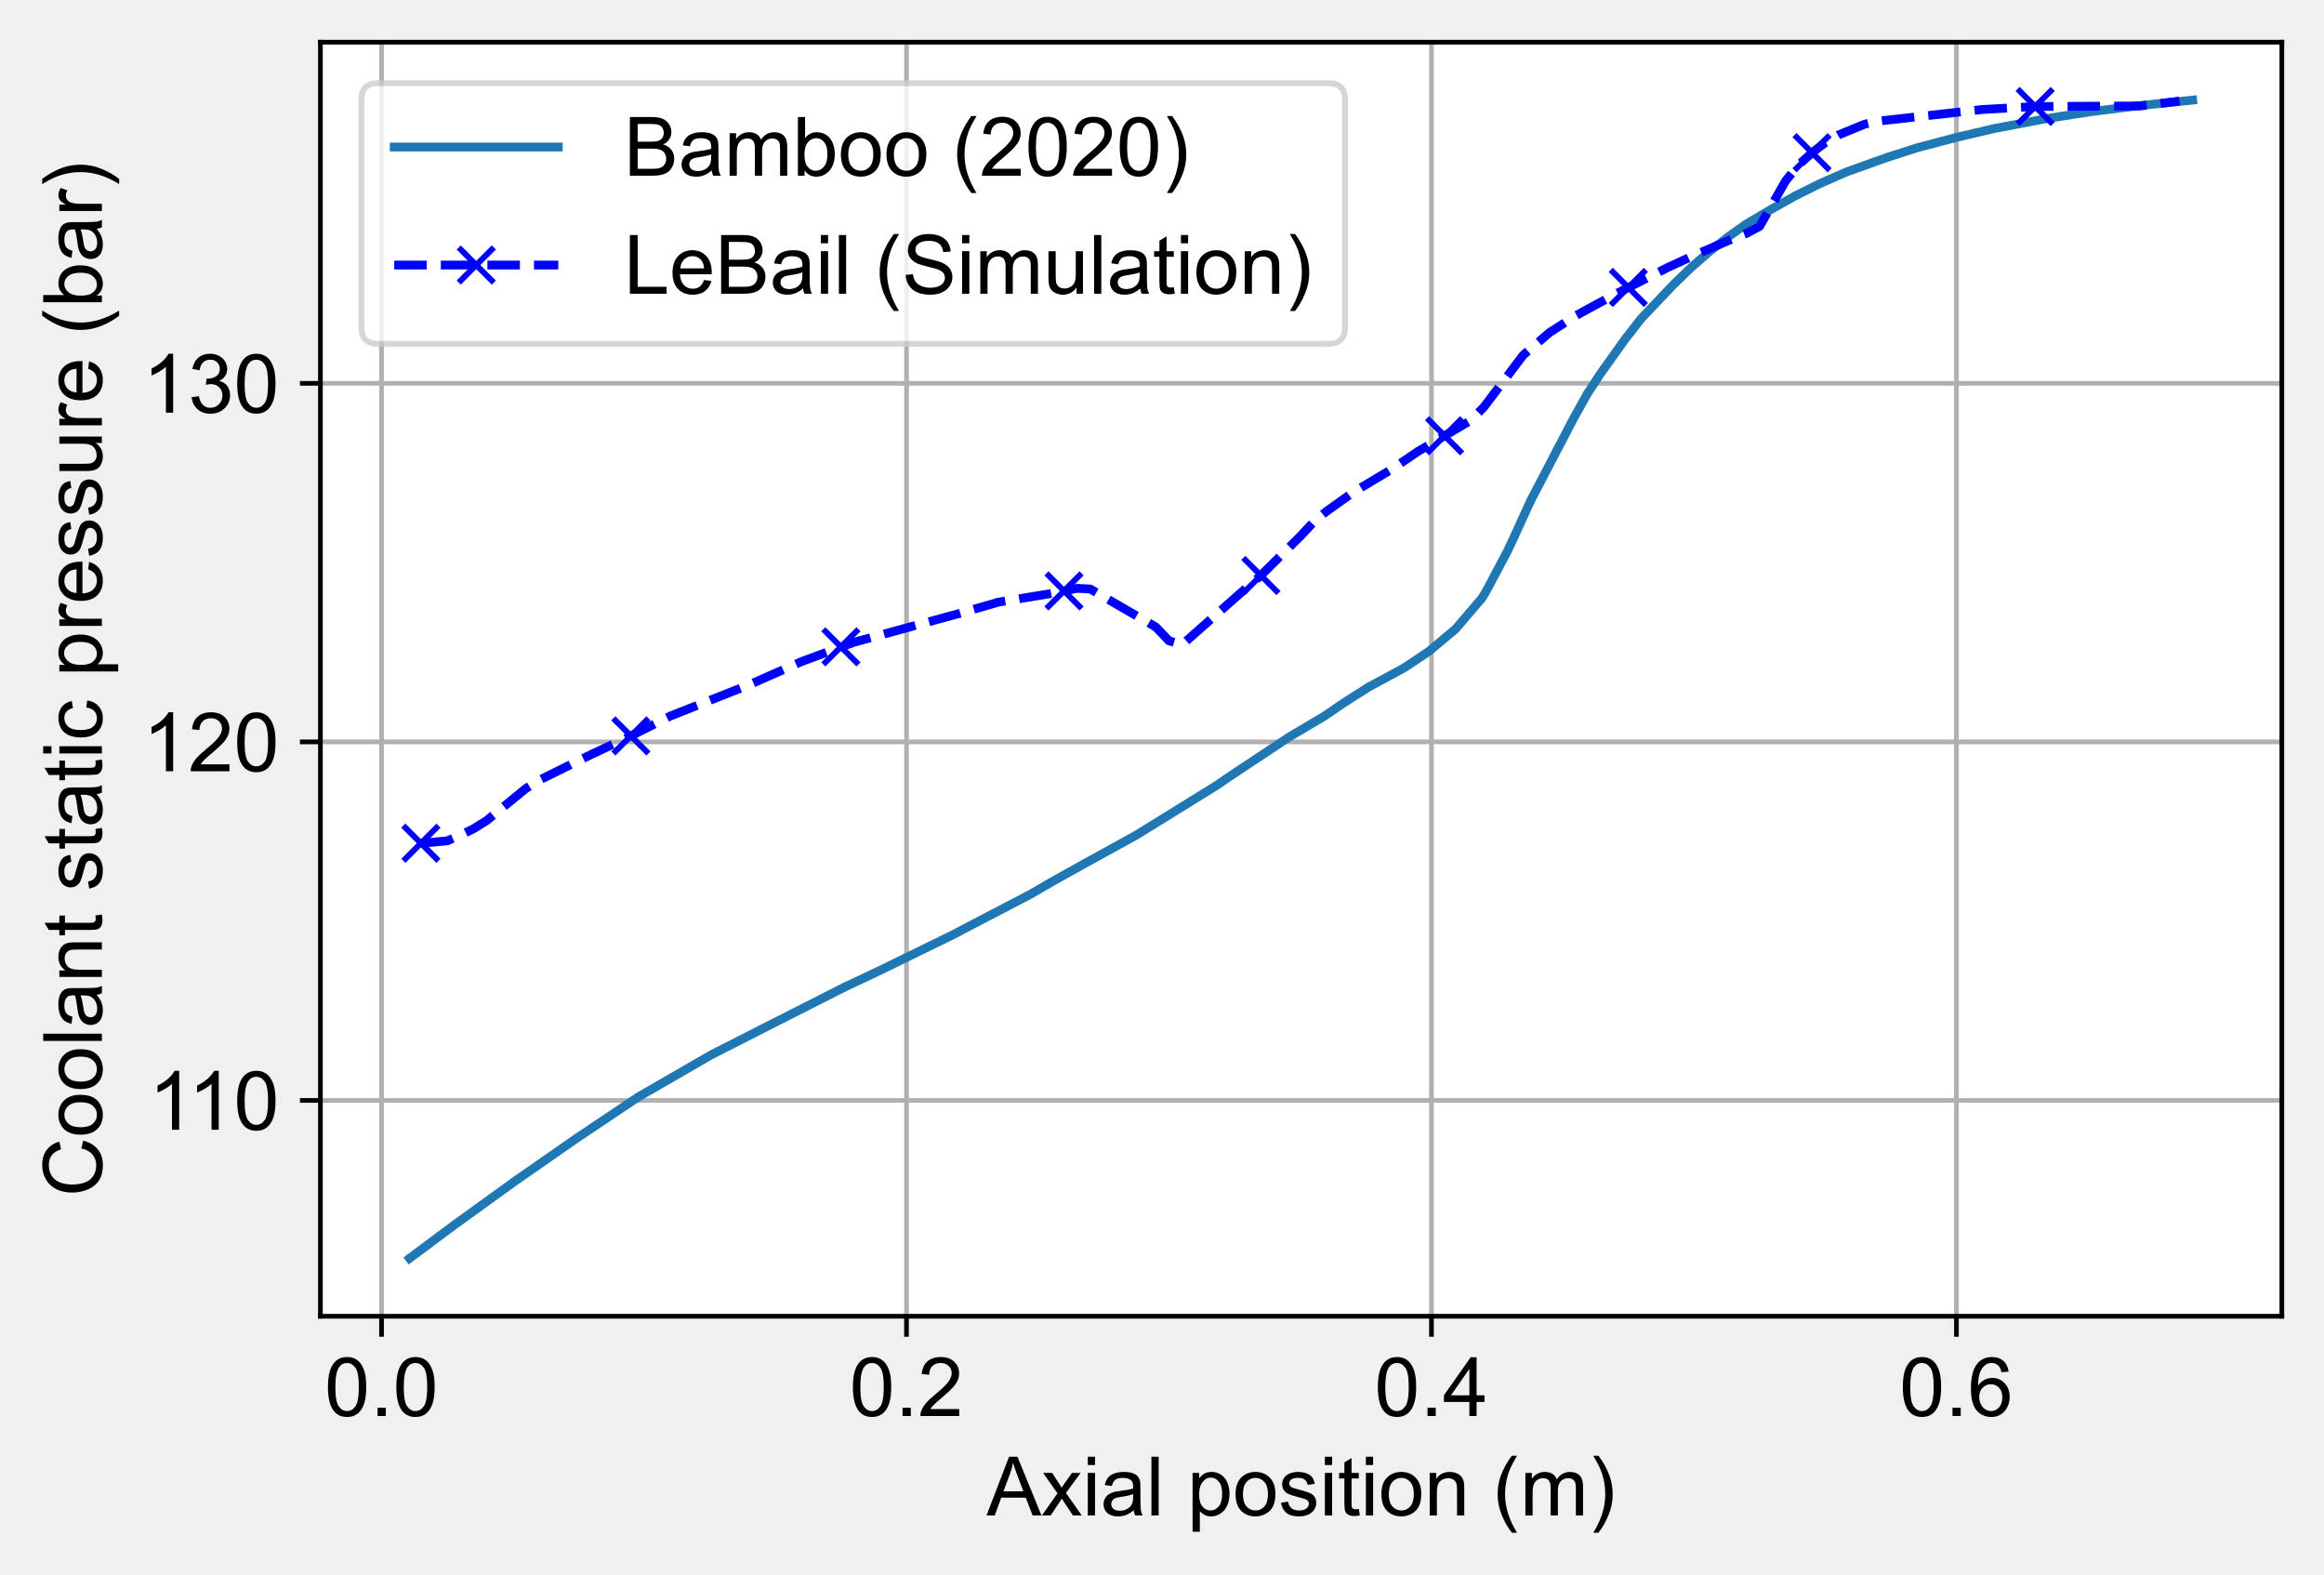
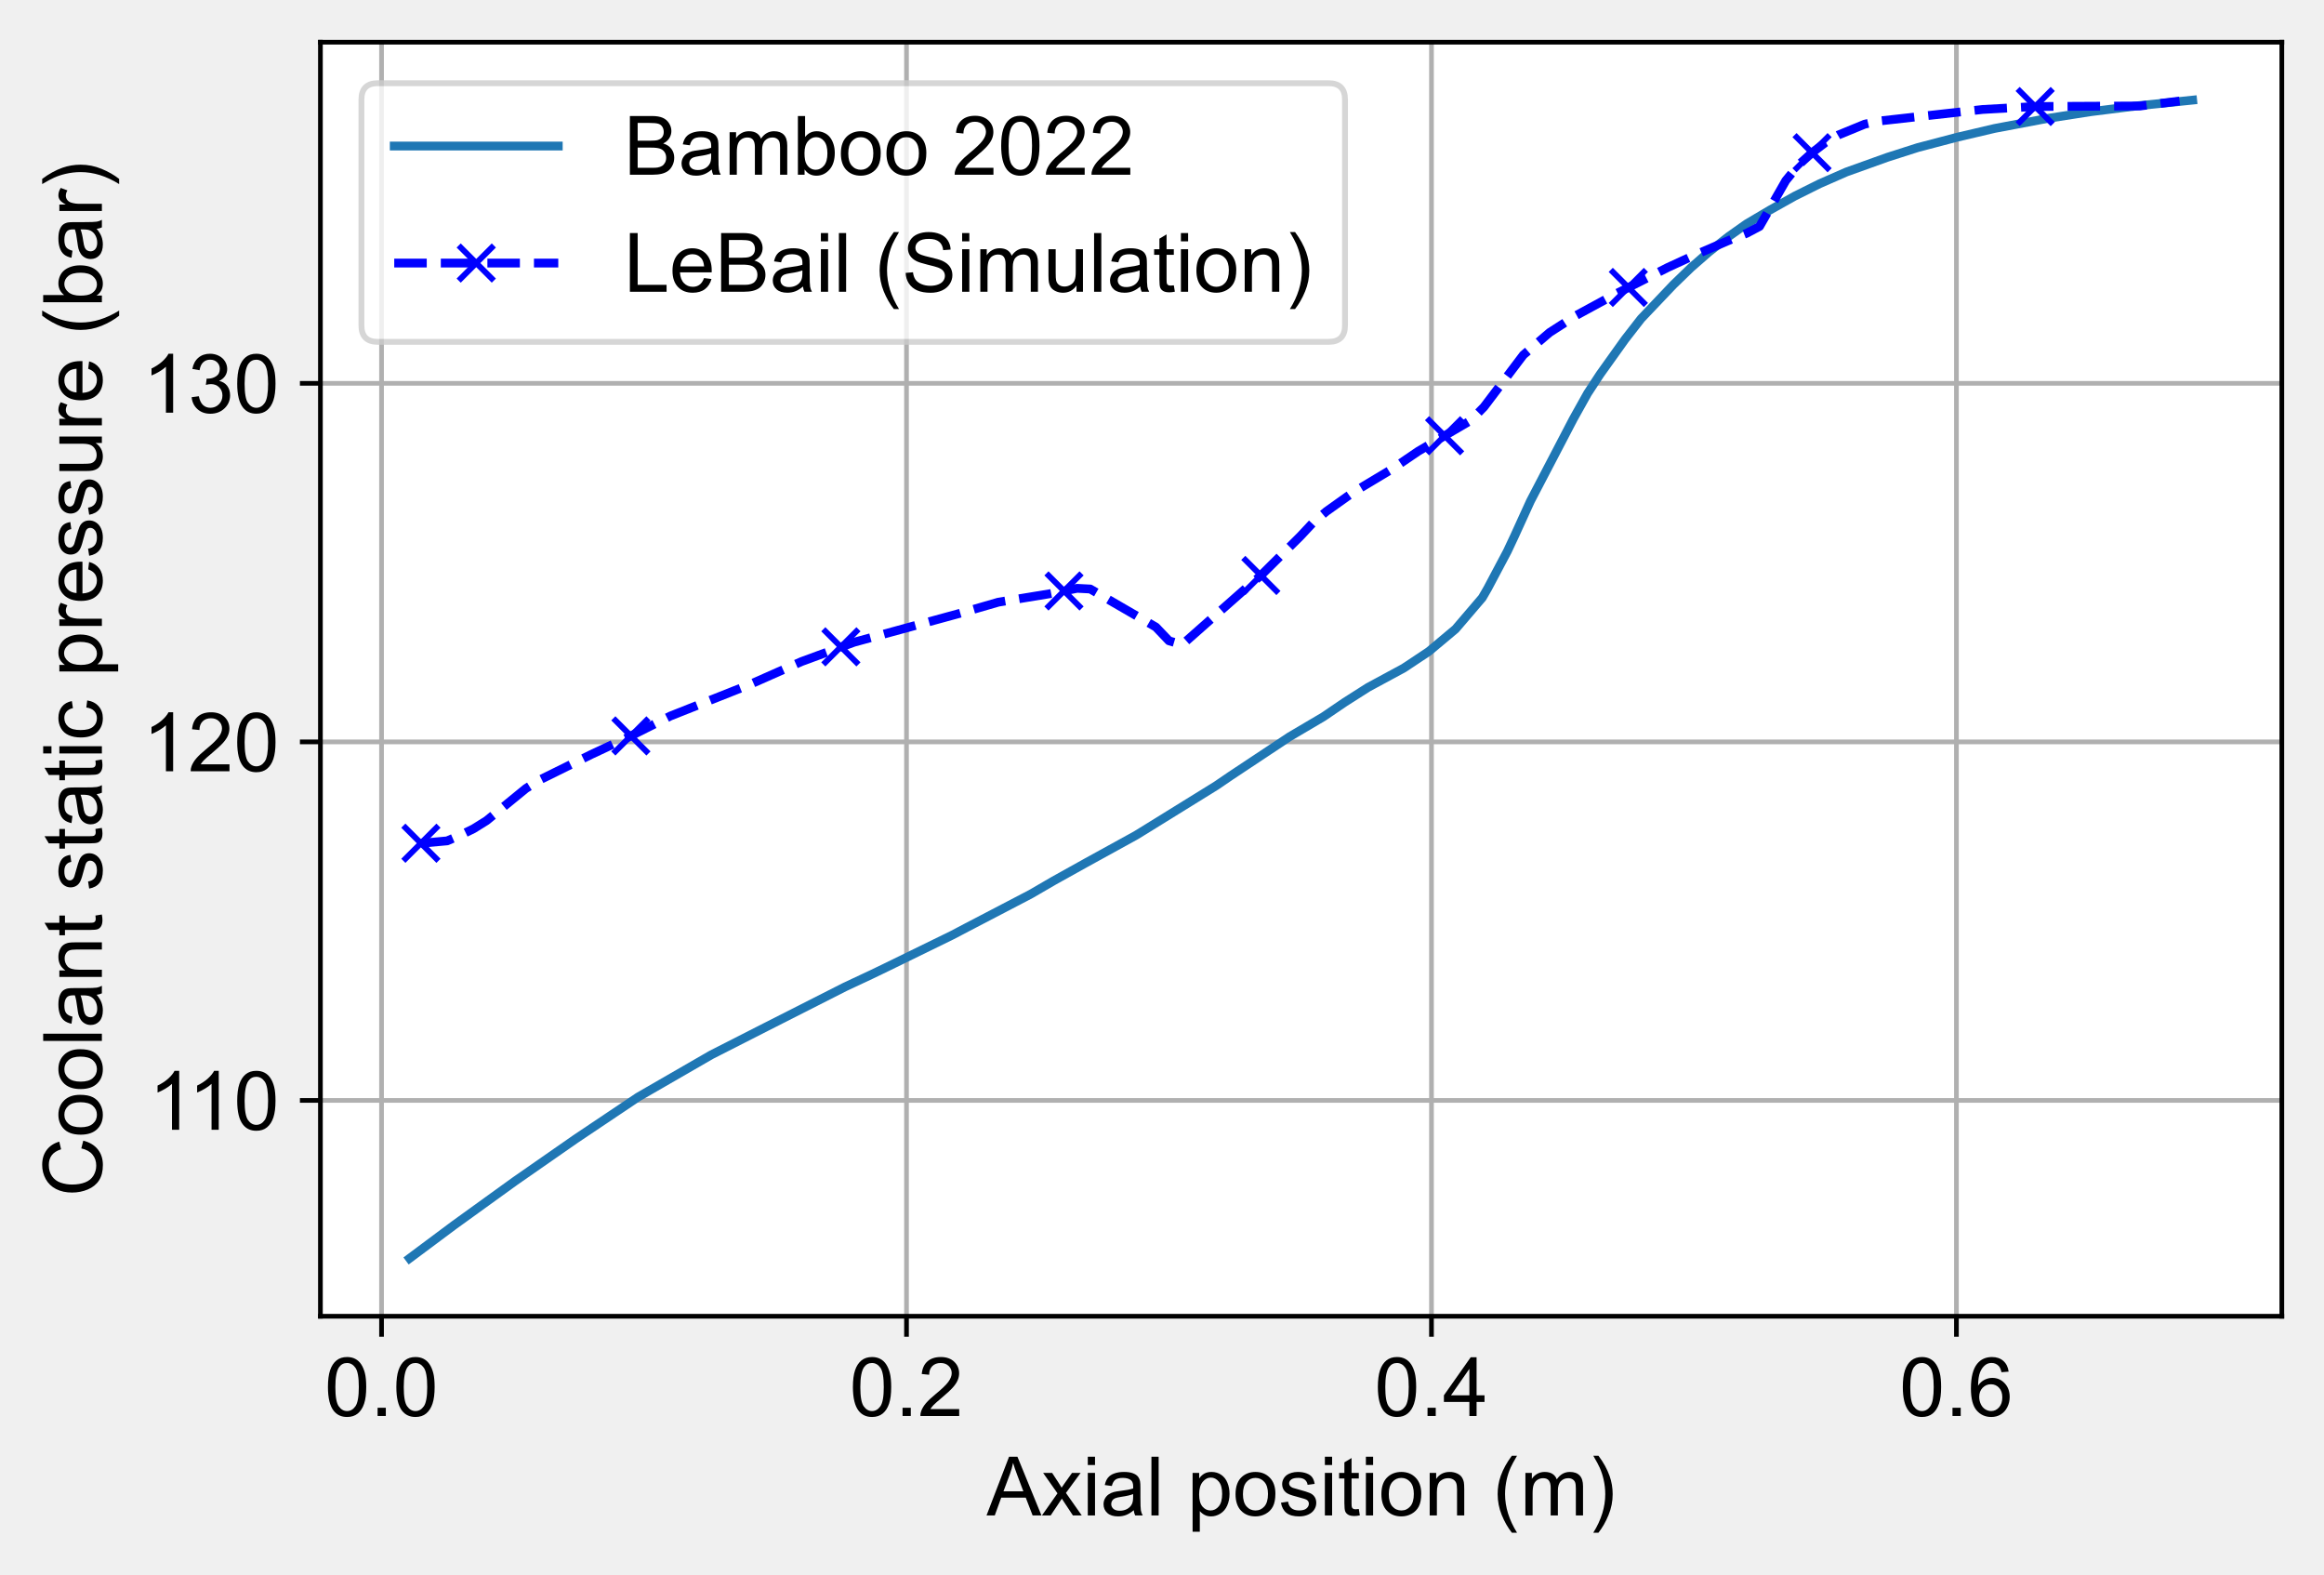
<svg xmlns="http://www.w3.org/2000/svg" xmlns:xlink="http://www.w3.org/1999/xlink" height="268.782pt" version="1.1" viewBox="0 0 396.694 268.782" width="396.694pt">
  <defs>
    <style type="text/css">*{stroke-linecap:butt;stroke-linejoin:round;}</style>
  </defs>
  <g id="figure_1">
    <g id="patch_1">
      <path d="M 0 268.782  L 396.694 268.782  L 396.694 0  L 0 0  z " style="fill:none;" />
    </g>
    <g id="axes_1">
      <g id="patch_2">
        <path d="M 54.694 224.64  L 389.494 224.64  L 389.494 7.2  L 54.694 7.2  z " style="fill:#ffffff;" />
      </g>
      <g id="matplotlib.axis_1">
        <g id="xtick_1">
          <g id="line2d_1">
-             <path clip-path="url(#p5ef9b5ae43)" d="M 65.127 224.64  L 65.127 7.2  " style="fill:none;stroke:#b0b0b0;stroke-linecap:square;stroke-width:0.8;" />
+             <path clip-path="url(#pee4223cc64)" d="M 65.127 224.64  L 65.127 7.2  " style="fill:none;stroke:#b0b0b0;stroke-linecap:square;stroke-width:0.8;" />
          </g>
          <g id="line2d_2">
            <defs>
-               <path d="M 0 0  L 0 3.5  " id="m537b8f45c0" style="stroke:#000000;stroke-width:0.8;" />
-             </defs>
-             <g>
-               <use style="stroke:#000000;stroke-width:0.8;" x="65.127" xlink:href="#m537b8f45c0" y="224.64" />
+               <path d="M 0 0  L 0 3.5  " id="mc039d7d56c" style="stroke:#000000;stroke-width:0.8;" />
+             </defs>
+             <g>
+               <use style="stroke:#000000;stroke-width:0.8;" x="65.127" xlink:href="#mc039d7d56c" y="224.64" />
            </g>
          </g>
          <g id="text_1">
            <g transform="translate(55.39716 241.6609)scale(0.14 -0.14)">
              <defs>
                <path d="M 4.156 35.297  Q 4.156 48 6.766 55.734  Q 9.375 63.484 14.516 67.672  Q 19.672 71.875 27.484 71.875  Q 33.25 71.875 37.594 69.547  Q 41.938 67.234 44.766 62.859  Q 47.609 58.5 49.219 52.219  Q 50.828 45.953 50.828 35.297  Q 50.828 22.703 48.234 14.969  Q 45.656 7.234 40.5 3  Q 35.359 -1.219 27.484 -1.219  Q 17.141 -1.219 11.234 6.203  Q 4.156 15.141 4.156 35.297  z M 13.188 35.297  Q 13.188 17.672 17.312 11.828  Q 21.438 6 27.484 6  Q 33.547 6 37.672 11.859  Q 41.797 17.719 41.797 35.297  Q 41.797 52.984 37.672 58.781  Q 33.547 64.594 27.391 64.594  Q 21.344 64.594 17.719 59.469  Q 13.188 52.938 13.188 35.297  z " id="ArialMT-48" />
                <path d="M 9.078 0  L 9.078 10.016  L 19.094 10.016  L 19.094 0  z " id="ArialMT-46" />
              </defs>
              <use xlink:href="#ArialMT-48" />
              <use x="55.615" xlink:href="#ArialMT-46" />
              <use x="83.398" xlink:href="#ArialMT-48" />
            </g>
          </g>
        </g>
        <g id="xtick_2">
          <g id="line2d_3">
-             <path clip-path="url(#p5ef9b5ae43)" d="M 154.735 224.64  L 154.735 7.2  " style="fill:none;stroke:#b0b0b0;stroke-linecap:square;stroke-width:0.8;" />
+             <path clip-path="url(#pee4223cc64)" d="M 154.735 224.64  L 154.735 7.2  " style="fill:none;stroke:#b0b0b0;stroke-linecap:square;stroke-width:0.8;" />
          </g>
          <g id="line2d_4">
            <g>
-               <use style="stroke:#000000;stroke-width:0.8;" x="154.735" xlink:href="#m537b8f45c0" y="224.64" />
+               <use style="stroke:#000000;stroke-width:0.8;" x="154.735" xlink:href="#mc039d7d56c" y="224.64" />
            </g>
          </g>
          <g id="text_2">
            <g transform="translate(145.0055 241.6609)scale(0.14 -0.14)">
              <defs>
                <path d="M 50.344 8.453  L 50.344 0  L 3.031 0  Q 2.938 3.172 4.047 6.109  Q 5.859 10.938 9.828 15.625  Q 13.812 20.312 21.344 26.469  Q 33.016 36.031 37.109 41.625  Q 41.219 47.219 41.219 52.203  Q 41.219 57.422 37.469 61  Q 33.734 64.594 27.734 64.594  Q 21.391 64.594 17.578 60.781  Q 13.766 56.984 13.719 50.25  L 4.688 51.172  Q 5.609 61.281 11.656 66.578  Q 17.719 71.875 27.938 71.875  Q 38.234 71.875 44.234 66.156  Q 50.25 60.453 50.25 52  Q 50.25 47.703 48.484 43.547  Q 46.734 39.406 42.656 34.812  Q 38.578 30.219 29.109 22.219  Q 21.188 15.578 18.938 13.203  Q 16.703 10.844 15.234 8.453  z " id="ArialMT-50" />
              </defs>
              <use xlink:href="#ArialMT-48" />
              <use x="55.615" xlink:href="#ArialMT-46" />
              <use x="83.398" xlink:href="#ArialMT-50" />
            </g>
          </g>
        </g>
        <g id="xtick_3">
          <g id="line2d_5">
-             <path clip-path="url(#p5ef9b5ae43)" d="M 244.344 224.64  L 244.344 7.2  " style="fill:none;stroke:#b0b0b0;stroke-linecap:square;stroke-width:0.8;" />
+             <path clip-path="url(#pee4223cc64)" d="M 244.344 224.64  L 244.344 7.2  " style="fill:none;stroke:#b0b0b0;stroke-linecap:square;stroke-width:0.8;" />
          </g>
          <g id="line2d_6">
            <g>
-               <use style="stroke:#000000;stroke-width:0.8;" x="244.344" xlink:href="#m537b8f45c0" y="224.64" />
+               <use style="stroke:#000000;stroke-width:0.8;" x="244.344" xlink:href="#mc039d7d56c" y="224.64" />
            </g>
          </g>
          <g id="text_3">
            <g transform="translate(234.6138 241.6609)scale(0.14 -0.14)">
              <defs>
                <path d="M 32.328 0  L 32.328 17.141  L 1.266 17.141  L 1.266 25.203  L 33.938 71.578  L 41.109 71.578  L 41.109 25.203  L 50.781 25.203  L 50.781 17.141  L 41.109 17.141  L 41.109 0  z M 32.328 25.203  L 32.328 57.469  L 9.906 25.203  z " id="ArialMT-52" />
              </defs>
              <use xlink:href="#ArialMT-48" />
              <use x="55.615" xlink:href="#ArialMT-46" />
              <use x="83.398" xlink:href="#ArialMT-52" />
            </g>
          </g>
        </g>
        <g id="xtick_4">
          <g id="line2d_7">
-             <path clip-path="url(#p5ef9b5ae43)" d="M 333.952 224.64  L 333.952 7.2  " style="fill:none;stroke:#b0b0b0;stroke-linecap:square;stroke-width:0.8;" />
+             <path clip-path="url(#pee4223cc64)" d="M 333.952 224.64  L 333.952 7.2  " style="fill:none;stroke:#b0b0b0;stroke-linecap:square;stroke-width:0.8;" />
          </g>
          <g id="line2d_8">
            <g>
-               <use style="stroke:#000000;stroke-width:0.8;" x="333.952" xlink:href="#m537b8f45c0" y="224.64" />
+               <use style="stroke:#000000;stroke-width:0.8;" x="333.952" xlink:href="#mc039d7d56c" y="224.64" />
            </g>
          </g>
          <g id="text_4">
            <g transform="translate(324.2221 241.6609)scale(0.14 -0.14)">
              <defs>
                <path d="M 49.75 54.047  L 41.016 53.375  Q 39.844 58.547 37.703 60.891  Q 34.125 64.656 28.906 64.656  Q 24.703 64.656 21.531 62.312  Q 17.391 59.281 14.984 53.469  Q 12.594 47.656 12.5 36.922  Q 15.672 41.75 20.266 44.094  Q 24.859 46.438 29.891 46.438  Q 38.672 46.438 44.844 39.969  Q 51.031 33.5 51.031 23.25  Q 51.031 16.5 48.125 10.719  Q 45.219 4.938 40.141 1.859  Q 35.062 -1.219 28.609 -1.219  Q 17.625 -1.219 10.688 6.859  Q 3.766 14.938 3.766 33.5  Q 3.766 54.25 11.422 63.672  Q 18.109 71.875 29.438 71.875  Q 37.891 71.875 43.281 67.141  Q 48.688 62.406 49.75 54.047  z M 13.875 23.188  Q 13.875 18.656 15.797 14.5  Q 17.719 10.359 21.188 8.172  Q 24.656 6 28.469 6  Q 34.031 6 38.031 10.484  Q 42.047 14.984 42.047 22.703  Q 42.047 30.125 38.078 34.391  Q 34.125 38.672 28.125 38.672  Q 22.172 38.672 18.016 34.391  Q 13.875 30.125 13.875 23.188  z " id="ArialMT-54" />
              </defs>
              <use xlink:href="#ArialMT-48" />
              <use x="55.615" xlink:href="#ArialMT-46" />
              <use x="83.398" xlink:href="#ArialMT-54" />
            </g>
          </g>
        </g>
        <g id="text_5">
          <g transform="translate(168.4139 258.635)scale(0.14 -0.14)">
            <defs>
              <path d="M -0.141 0  L 27.344 71.578  L 37.547 71.578  L 66.844 0  L 56.062 0  L 47.703 21.688  L 17.781 21.688  L 9.906 0  z M 20.516 29.391  L 44.781 29.391  L 37.312 49.219  Q 33.891 58.25 32.234 64.062  Q 30.859 57.172 28.375 50.391  z " id="ArialMT-65" />
              <path d="M 0.734 0  L 19.672 26.953  L 2.156 51.859  L 13.141 51.859  L 21.094 39.703  Q 23.344 36.234 24.703 33.891  Q 26.859 37.109 28.656 39.594  L 37.406 51.859  L 47.906 51.859  L 29.984 27.438  L 49.266 0  L 38.484 0  L 27.828 16.109  L 25 20.453  L 11.375 0  z " id="ArialMT-120" />
              <path d="M 6.641 61.469  L 6.641 71.578  L 15.438 71.578  L 15.438 61.469  z M 6.641 0  L 6.641 51.859  L 15.438 51.859  L 15.438 0  z " id="ArialMT-105" />
              <path d="M 40.438 6.391  Q 35.547 2.25 31.031 0.531  Q 26.516 -1.172 21.344 -1.172  Q 12.797 -1.172 8.203 3  Q 3.609 7.172 3.609 13.672  Q 3.609 17.484 5.344 20.625  Q 7.078 23.781 9.891 25.688  Q 12.703 27.594 16.219 28.562  Q 18.797 29.25 24.031 29.891  Q 34.672 31.156 39.703 32.906  Q 39.75 34.719 39.75 35.203  Q 39.75 40.578 37.25 42.781  Q 33.891 45.75 27.25 45.75  Q 21.047 45.75 18.094 43.578  Q 15.141 41.406 13.719 35.891  L 5.125 37.062  Q 6.297 42.578 8.984 45.969  Q 11.672 49.359 16.75 51.188  Q 21.828 53.031 28.516 53.031  Q 35.156 53.031 39.297 51.469  Q 43.453 49.906 45.406 47.531  Q 47.359 45.172 48.141 41.547  Q 48.578 39.312 48.578 33.453  L 48.578 21.734  Q 48.578 9.469 49.141 6.219  Q 49.703 2.984 51.375 0  L 42.188 0  Q 40.828 2.734 40.438 6.391  z M 39.703 26.031  Q 34.906 24.078 25.344 22.703  Q 19.922 21.922 17.672 20.938  Q 15.438 19.969 14.203 18.094  Q 12.984 16.219 12.984 13.922  Q 12.984 10.406 15.641 8.062  Q 18.312 5.719 23.438 5.719  Q 28.516 5.719 32.469 7.938  Q 36.422 10.156 38.281 14.016  Q 39.703 17 39.703 22.797  z " id="ArialMT-97" />
              <path d="M 6.391 0  L 6.391 71.578  L 15.188 71.578  L 15.188 0  z " id="ArialMT-108" />
              <path id="ArialMT-32" />
              <path d="M 6.594 -19.875  L 6.594 51.859  L 14.594 51.859  L 14.594 45.125  Q 17.438 49.078 21 51.047  Q 24.562 53.031 29.641 53.031  Q 36.281 53.031 41.359 49.609  Q 46.438 46.188 49.016 39.953  Q 51.609 33.734 51.609 26.312  Q 51.609 18.359 48.75 11.984  Q 45.906 5.609 40.453 2.219  Q 35.016 -1.172 29 -1.172  Q 24.609 -1.172 21.109 0.688  Q 17.625 2.547 15.375 5.375  L 15.375 -19.875  z M 14.547 25.641  Q 14.547 15.625 18.594 10.844  Q 22.656 6.062 28.422 6.062  Q 34.281 6.062 38.453 11.016  Q 42.625 15.969 42.625 26.375  Q 42.625 36.281 38.547 41.203  Q 34.469 46.141 28.812 46.141  Q 23.188 46.141 18.859 40.891  Q 14.547 35.641 14.547 25.641  z " id="ArialMT-112" />
              <path d="M 3.328 25.922  Q 3.328 40.328 11.328 47.266  Q 18.016 53.031 27.641 53.031  Q 38.328 53.031 45.109 46.016  Q 51.906 39.016 51.906 26.656  Q 51.906 16.656 48.906 10.906  Q 45.906 5.172 40.156 2  Q 34.422 -1.172 27.641 -1.172  Q 16.75 -1.172 10.031 5.812  Q 3.328 12.797 3.328 25.922  z M 12.359 25.922  Q 12.359 15.969 16.703 11.016  Q 21.047 6.062 27.641 6.062  Q 34.188 6.062 38.531 11.031  Q 42.875 16.016 42.875 26.219  Q 42.875 35.844 38.5 40.797  Q 34.125 45.75 27.641 45.75  Q 21.047 45.75 16.703 40.812  Q 12.359 35.891 12.359 25.922  z " id="ArialMT-111" />
              <path d="M 3.078 15.484  L 11.766 16.844  Q 12.5 11.625 15.844 8.844  Q 19.188 6.062 25.203 6.062  Q 31.25 6.062 34.172 8.516  Q 37.109 10.984 37.109 14.312  Q 37.109 17.281 34.516 19  Q 32.719 20.172 25.531 21.969  Q 15.875 24.422 12.141 26.203  Q 8.406 27.984 6.469 31.125  Q 4.547 34.281 4.547 38.094  Q 4.547 41.547 6.125 44.5  Q 7.719 47.469 10.453 49.422  Q 12.5 50.922 16.031 51.969  Q 19.578 53.031 23.641 53.031  Q 29.734 53.031 34.344 51.266  Q 38.969 49.516 41.156 46.5  Q 43.359 43.5 44.188 38.484  L 35.594 37.312  Q 35.016 41.312 32.203 43.547  Q 29.391 45.797 24.266 45.797  Q 18.219 45.797 15.625 43.797  Q 13.031 41.797 13.031 39.109  Q 13.031 37.406 14.109 36.031  Q 15.188 34.625 17.484 33.688  Q 18.797 33.203 25.25 31.453  Q 34.578 28.953 38.25 27.359  Q 41.938 25.781 44.031 22.75  Q 46.141 19.734 46.141 15.234  Q 46.141 10.844 43.578 6.953  Q 41.016 3.078 36.172 0.953  Q 31.344 -1.172 25.25 -1.172  Q 15.141 -1.172 9.844 3.031  Q 4.547 7.234 3.078 15.484  z " id="ArialMT-115" />
              <path d="M 25.781 7.859  L 27.047 0.094  Q 23.344 -0.688 20.406 -0.688  Q 15.625 -0.688 12.984 0.828  Q 10.359 2.344 9.281 4.812  Q 8.203 7.281 8.203 15.188  L 8.203 45.016  L 1.766 45.016  L 1.766 51.859  L 8.203 51.859  L 8.203 64.703  L 16.938 69.969  L 16.938 51.859  L 25.781 51.859  L 25.781 45.016  L 16.938 45.016  L 16.938 14.703  Q 16.938 10.938 17.406 9.859  Q 17.875 8.797 18.922 8.156  Q 19.969 7.516 21.922 7.516  Q 23.391 7.516 25.781 7.859  z " id="ArialMT-116" />
              <path d="M 6.594 0  L 6.594 51.859  L 14.5 51.859  L 14.5 44.484  Q 20.219 53.031 31 53.031  Q 35.688 53.031 39.625 51.344  Q 43.562 49.656 45.516 46.922  Q 47.469 44.188 48.25 40.438  Q 48.734 37.984 48.734 31.891  L 48.734 0  L 39.938 0  L 39.938 31.547  Q 39.938 36.922 38.906 39.578  Q 37.891 42.234 35.281 43.812  Q 32.672 45.406 29.156 45.406  Q 23.531 45.406 19.453 41.844  Q 15.375 38.281 15.375 28.328  L 15.375 0  z " id="ArialMT-110" />
              <path d="M 23.391 -21.047  Q 16.109 -11.859 11.078 0.438  Q 6.062 12.75 6.062 25.922  Q 6.062 37.547 9.812 48.188  Q 14.203 60.547 23.391 72.797  L 29.688 72.797  Q 23.781 62.641 21.875 58.297  Q 18.891 51.562 17.188 44.234  Q 15.094 35.109 15.094 25.875  Q 15.094 2.391 29.688 -21.047  z " id="ArialMT-40" />
              <path d="M 6.594 0  L 6.594 51.859  L 14.453 51.859  L 14.453 44.578  Q 16.891 48.391 20.938 50.703  Q 25 53.031 30.172 53.031  Q 35.938 53.031 39.625 50.641  Q 43.312 48.25 44.828 43.953  Q 50.984 53.031 60.844 53.031  Q 68.562 53.031 72.703 48.75  Q 76.859 44.484 76.859 35.594  L 76.859 0  L 68.109 0  L 68.109 32.672  Q 68.109 37.938 67.25 40.25  Q 66.406 42.578 64.156 43.984  Q 61.922 45.406 58.891 45.406  Q 53.422 45.406 49.797 41.766  Q 46.188 38.141 46.188 30.125  L 46.188 0  L 37.406 0  L 37.406 33.688  Q 37.406 39.547 35.25 42.469  Q 33.109 45.406 28.219 45.406  Q 24.516 45.406 21.359 43.453  Q 18.219 41.5 16.797 37.734  Q 15.375 33.984 15.375 26.906  L 15.375 0  z " id="ArialMT-109" />
              <path d="M 12.359 -21.047  L 6.062 -21.047  Q 20.656 2.391 20.656 25.875  Q 20.656 35.062 18.562 44.094  Q 16.891 51.422 13.922 58.156  Q 12.016 62.547 6.062 72.797  L 12.359 72.797  Q 21.531 60.547 25.922 48.188  Q 29.688 37.547 29.688 25.922  Q 29.688 12.75 24.625 0.438  Q 19.578 -11.859 12.359 -21.047  z " id="ArialMT-41" />
            </defs>
            <use xlink:href="#ArialMT-65" />
            <use x="66.699" xlink:href="#ArialMT-120" />
            <use x="116.699" xlink:href="#ArialMT-105" />
            <use x="138.916" xlink:href="#ArialMT-97" />
            <use x="194.531" xlink:href="#ArialMT-108" />
            <use x="216.748" xlink:href="#ArialMT-32" />
            <use x="244.531" xlink:href="#ArialMT-112" />
            <use x="300.146" xlink:href="#ArialMT-111" />
            <use x="355.762" xlink:href="#ArialMT-115" />
            <use x="405.762" xlink:href="#ArialMT-105" />
            <use x="427.979" xlink:href="#ArialMT-116" />
            <use x="455.762" xlink:href="#ArialMT-105" />
            <use x="477.979" xlink:href="#ArialMT-111" />
            <use x="533.594" xlink:href="#ArialMT-110" />
            <use x="589.209" xlink:href="#ArialMT-32" />
            <use x="616.992" xlink:href="#ArialMT-40" />
            <use x="650.293" xlink:href="#ArialMT-109" />
            <use x="733.594" xlink:href="#ArialMT-41" />
          </g>
        </g>
      </g>
      <g id="matplotlib.axis_2">
        <g id="ytick_1">
          <g id="line2d_9">
-             <path clip-path="url(#p5ef9b5ae43)" d="M 54.694 187.805  L 389.494 187.805  " style="fill:none;stroke:#b0b0b0;stroke-linecap:square;stroke-width:0.8;" />
+             <path clip-path="url(#pee4223cc64)" d="M 54.694 187.805  L 389.494 187.805  " style="fill:none;stroke:#b0b0b0;stroke-linecap:square;stroke-width:0.8;" />
          </g>
          <g id="line2d_10">
            <defs>
-               <path d="M 0 0  L -3.5 0  " id="ma593506ff6" style="stroke:#000000;stroke-width:0.8;" />
-             </defs>
-             <g>
-               <use style="stroke:#000000;stroke-width:0.8;" x="54.694" xlink:href="#ma593506ff6" y="187.805" />
+               <path d="M 0 0  L -3.5 0  " id="m0b0632e30f" style="stroke:#000000;stroke-width:0.8;" />
+             </defs>
+             <g>
+               <use style="stroke:#000000;stroke-width:0.8;" x="54.694" xlink:href="#m0b0632e30f" y="187.805" />
            </g>
          </g>
          <g id="text_6">
            <g transform="translate(25.37063 192.8153)scale(0.14 -0.14)">
              <defs>
                <path d="M 37.25 0  L 28.469 0  L 28.469 56  Q 25.297 52.984 20.141 49.953  Q 14.984 46.922 10.891 45.406  L 10.891 53.906  Q 18.266 57.375 23.781 62.297  Q 29.297 67.234 31.594 71.875  L 37.25 71.875  z " id="ArialMT-49" />
              </defs>
              <use xlink:href="#ArialMT-49" />
              <use x="48.24" xlink:href="#ArialMT-49" />
              <use x="103.855" xlink:href="#ArialMT-48" />
            </g>
          </g>
        </g>
        <g id="ytick_2">
          <g id="line2d_11">
-             <path clip-path="url(#p5ef9b5ae43)" d="M 54.694 126.614  L 389.494 126.614  " style="fill:none;stroke:#b0b0b0;stroke-linecap:square;stroke-width:0.8;" />
+             <path clip-path="url(#pee4223cc64)" d="M 54.694 126.614  L 389.494 126.614  " style="fill:none;stroke:#b0b0b0;stroke-linecap:square;stroke-width:0.8;" />
          </g>
          <g id="line2d_12">
            <g>
-               <use style="stroke:#000000;stroke-width:0.8;" x="54.694" xlink:href="#ma593506ff6" y="126.614" />
+               <use style="stroke:#000000;stroke-width:0.8;" x="54.694" xlink:href="#m0b0632e30f" y="126.614" />
            </g>
          </g>
          <g id="text_7">
            <g transform="translate(24.33813 131.6249)scale(0.14 -0.14)">
              <use xlink:href="#ArialMT-49" />
              <use x="55.615" xlink:href="#ArialMT-50" />
              <use x="111.23" xlink:href="#ArialMT-48" />
            </g>
          </g>
        </g>
        <g id="ytick_3">
          <g id="line2d_13">
-             <path clip-path="url(#p5ef9b5ae43)" d="M 54.694 65.424  L 389.494 65.424  " style="fill:none;stroke:#b0b0b0;stroke-linecap:square;stroke-width:0.8;" />
+             <path clip-path="url(#pee4223cc64)" d="M 54.694 65.424  L 389.494 65.424  " style="fill:none;stroke:#b0b0b0;stroke-linecap:square;stroke-width:0.8;" />
          </g>
          <g id="line2d_14">
            <g>
-               <use style="stroke:#000000;stroke-width:0.8;" x="54.694" xlink:href="#ma593506ff6" y="65.424" />
+               <use style="stroke:#000000;stroke-width:0.8;" x="54.694" xlink:href="#m0b0632e30f" y="65.424" />
            </g>
          </g>
          <g id="text_8">
            <g transform="translate(24.33813 70.43451)scale(0.14 -0.14)">
              <defs>
                <path d="M 4.203 18.891  L 12.984 20.062  Q 14.5 12.594 18.141 9.297  Q 21.781 6 27 6  Q 33.203 6 37.469 10.297  Q 41.75 14.594 41.75 20.953  Q 41.75 27 37.797 30.922  Q 33.844 34.859 27.734 34.859  Q 25.25 34.859 21.531 33.891  L 22.516 41.609  Q 23.391 41.5 23.922 41.5  Q 29.547 41.5 34.031 44.422  Q 38.531 47.359 38.531 53.469  Q 38.531 58.297 35.25 61.469  Q 31.984 64.656 26.812 64.656  Q 21.688 64.656 18.266 61.422  Q 14.844 58.203 13.875 51.766  L 5.078 53.328  Q 6.688 62.156 12.391 67.016  Q 18.109 71.875 26.609 71.875  Q 32.469 71.875 37.391 69.359  Q 42.328 66.844 44.938 62.5  Q 47.562 58.156 47.562 53.266  Q 47.562 48.641 45.062 44.828  Q 42.578 41.016 37.703 38.766  Q 44.047 37.312 47.562 32.688  Q 51.078 28.078 51.078 21.141  Q 51.078 11.766 44.234 5.25  Q 37.406 -1.266 26.953 -1.266  Q 17.531 -1.266 11.297 4.344  Q 5.078 9.969 4.203 18.891  z " id="ArialMT-51" />
              </defs>
              <use xlink:href="#ArialMT-49" />
              <use x="55.615" xlink:href="#ArialMT-51" />
              <use x="111.23" xlink:href="#ArialMT-48" />
            </g>
          </g>
        </g>
        <g id="text_9">
          <g transform="translate(17.39156 204.2272)rotate(-90)scale(0.14 -0.14)">
            <defs>
              <path d="M 58.797 25.094  L 68.266 22.703  Q 65.281 11.031 57.547 4.906  Q 49.812 -1.219 38.625 -1.219  Q 27.047 -1.219 19.797 3.484  Q 12.547 8.203 8.766 17.141  Q 4.984 26.078 4.984 36.328  Q 4.984 47.516 9.25 55.828  Q 13.531 64.156 21.406 68.469  Q 29.297 72.797 38.766 72.797  Q 49.516 72.797 56.828 67.328  Q 64.156 61.859 67.047 51.953  L 57.719 49.75  Q 55.219 57.562 50.484 61.125  Q 45.75 64.703 38.578 64.703  Q 30.328 64.703 24.781 60.734  Q 19.234 56.781 16.984 50.109  Q 14.75 43.453 14.75 36.375  Q 14.75 27.25 17.406 20.438  Q 20.062 13.625 25.672 10.25  Q 31.297 6.891 37.844 6.891  Q 45.797 6.891 51.312 11.469  Q 56.844 16.062 58.797 25.094  z " id="ArialMT-67" />
              <path d="M 40.438 19  L 49.078 17.875  Q 47.656 8.938 41.812 3.875  Q 35.984 -1.172 27.484 -1.172  Q 16.844 -1.172 10.375 5.781  Q 3.906 12.75 3.906 25.734  Q 3.906 34.125 6.688 40.422  Q 9.469 46.734 15.156 49.875  Q 20.844 53.031 27.547 53.031  Q 35.984 53.031 41.359 48.75  Q 46.734 44.484 48.25 36.625  L 39.703 35.297  Q 38.484 40.531 35.375 43.156  Q 32.281 45.797 27.875 45.797  Q 21.234 45.797 17.078 41.031  Q 12.938 36.281 12.938 25.984  Q 12.938 15.531 16.938 10.797  Q 20.953 6.062 27.391 6.062  Q 32.562 6.062 36.031 9.234  Q 39.5 12.406 40.438 19  z " id="ArialMT-99" />
              <path d="M 6.5 0  L 6.5 51.859  L 14.406 51.859  L 14.406 44  Q 17.438 49.516 20 51.266  Q 22.562 53.031 25.641 53.031  Q 30.078 53.031 34.672 50.203  L 31.641 42.047  Q 28.422 43.953 25.203 43.953  Q 22.312 43.953 20.016 42.219  Q 17.719 40.484 16.75 37.406  Q 15.281 32.719 15.281 27.156  L 15.281 0  z " id="ArialMT-114" />
              <path d="M 42.094 16.703  L 51.172 15.578  Q 49.031 7.625 43.219 3.219  Q 37.406 -1.172 28.375 -1.172  Q 17 -1.172 10.328 5.828  Q 3.656 12.844 3.656 25.484  Q 3.656 38.578 10.391 45.797  Q 17.141 53.031 27.875 53.031  Q 38.281 53.031 44.875 45.953  Q 51.469 38.875 51.469 26.031  Q 51.469 25.25 51.422 23.688  L 12.75 23.688  Q 13.234 15.141 17.578 10.594  Q 21.922 6.062 28.422 6.062  Q 33.25 6.062 36.672 8.594  Q 40.094 11.141 42.094 16.703  z M 13.234 30.906  L 42.188 30.906  Q 41.609 37.453 38.875 40.719  Q 34.672 45.797 27.984 45.797  Q 21.922 45.797 17.797 41.75  Q 13.672 37.703 13.234 30.906  z " id="ArialMT-101" />
              <path d="M 40.578 0  L 40.578 7.625  Q 34.516 -1.172 24.125 -1.172  Q 19.531 -1.172 15.547 0.578  Q 11.578 2.344 9.641 5  Q 7.719 7.672 6.938 11.531  Q 6.391 14.109 6.391 19.734  L 6.391 51.859  L 15.188 51.859  L 15.188 23.094  Q 15.188 16.219 15.719 13.812  Q 16.547 10.359 19.234 8.375  Q 21.922 6.391 25.875 6.391  Q 29.828 6.391 33.297 8.422  Q 36.766 10.453 38.203 13.938  Q 39.656 17.438 39.656 24.078  L 39.656 51.859  L 48.438 51.859  L 48.438 0  z " id="ArialMT-117" />
              <path d="M 14.703 0  L 6.547 0  L 6.547 71.578  L 15.328 71.578  L 15.328 46.047  Q 20.906 53.031 29.547 53.031  Q 34.328 53.031 38.594 51.094  Q 42.875 49.172 45.625 45.672  Q 48.391 42.188 49.953 37.25  Q 51.516 32.328 51.516 26.703  Q 51.516 13.375 44.922 6.094  Q 38.328 -1.172 29.109 -1.172  Q 19.922 -1.172 14.703 6.5  z M 14.594 26.312  Q 14.594 17 17.141 12.844  Q 21.297 6.062 28.375 6.062  Q 34.125 6.062 38.328 11.062  Q 42.531 16.062 42.531 25.984  Q 42.531 36.141 38.5 40.969  Q 34.469 45.797 28.766 45.797  Q 23 45.797 18.797 40.797  Q 14.594 35.797 14.594 26.312  z " id="ArialMT-98" />
            </defs>
            <use xlink:href="#ArialMT-67" />
            <use x="72.217" xlink:href="#ArialMT-111" />
            <use x="127.832" xlink:href="#ArialMT-111" />
            <use x="183.447" xlink:href="#ArialMT-108" />
            <use x="205.664" xlink:href="#ArialMT-97" />
            <use x="261.279" xlink:href="#ArialMT-110" />
            <use x="316.895" xlink:href="#ArialMT-116" />
            <use x="344.678" xlink:href="#ArialMT-32" />
            <use x="372.461" xlink:href="#ArialMT-115" />
            <use x="422.461" xlink:href="#ArialMT-116" />
            <use x="450.244" xlink:href="#ArialMT-97" />
            <use x="505.859" xlink:href="#ArialMT-116" />
            <use x="533.643" xlink:href="#ArialMT-105" />
            <use x="555.859" xlink:href="#ArialMT-99" />
            <use x="605.859" xlink:href="#ArialMT-32" />
            <use x="633.643" xlink:href="#ArialMT-112" />
            <use x="689.258" xlink:href="#ArialMT-114" />
            <use x="722.559" xlink:href="#ArialMT-101" />
            <use x="778.174" xlink:href="#ArialMT-115" />
            <use x="828.174" xlink:href="#ArialMT-115" />
            <use x="878.174" xlink:href="#ArialMT-117" />
            <use x="933.789" xlink:href="#ArialMT-114" />
            <use x="967.09" xlink:href="#ArialMT-101" />
            <use x="1022.705" xlink:href="#ArialMT-32" />
            <use x="1050.488" xlink:href="#ArialMT-40" />
            <use x="1083.789" xlink:href="#ArialMT-98" />
            <use x="1139.404" xlink:href="#ArialMT-97" />
            <use x="1195.02" xlink:href="#ArialMT-114" />
            <use x="1228.32" xlink:href="#ArialMT-41" />
          </g>
        </g>
      </g>
      <g id="line2d_15">
-         <path clip-path="url(#p5ef9b5ae43)" d="M 374.276 17.084  L 365.136 18.028  L 356.91 19.058  L 349.598 20.194  L 340.458 21.923  L 334.06 23.425  L 327.357 25.185  L 322.178 26.842  L 315.17 29.353  L 310.6 31.356  L 306.335 33.48  L 302.069 35.874  L 298.109 38.218  L 295.062 40.37  L 291.711 42.999  L 288.664 45.657  L 285.617 48.607  L 280.133 54.379  L 277.391 57.905  L 273.126 63.871  L 270.993 67.134  L 268.556 71.497  L 261.244 85.51  L 258.502 91.524  L 257.283 94.116  L 253.932 100.435  L 253.018 102.015  L 248.448 107.362  L 243.878 111.188  L 239.612 114.021  L 233.519 117.314  L 229.558 119.836  L 225.902 122.322  L 220.114 125.736  L 210.06 132.408  L 207.622 134.071  L 196.045 141.238  L 193.912 142.55  L 185.382 147.245  L 179.898 150.297  L 175.937 152.597  L 164.969 158.317  L 162.531 159.598  L 151.259 165.105  L 148.821 166.281  L 144.251 168.422  L 130.846 175.221  L 121.401 180.029  L 108.91 187.236  L 98.246 194.387  L 87.888 201.595  L 77.529 209.075  L 69.912 214.756  L 69.912 214.756  " style="fill:none;stroke:#1f77b4;stroke-linecap:square;stroke-width:1.5;" />
+         <path clip-path="url(#pee4223cc64)" d="M 374.276 17.084  L 365.136 18.028  L 356.91 19.058  L 349.598 20.194  L 340.458 21.923  L 334.06 23.425  L 327.357 25.185  L 322.178 26.842  L 315.17 29.353  L 310.6 31.356  L 306.335 33.48  L 302.069 35.874  L 298.109 38.218  L 295.062 40.37  L 291.711 42.999  L 288.664 45.657  L 285.617 48.607  L 280.133 54.379  L 277.391 57.905  L 273.126 63.871  L 270.993 67.134  L 268.556 71.497  L 261.244 85.51  L 258.502 91.524  L 257.283 94.116  L 253.932 100.435  L 253.018 102.015  L 248.448 107.362  L 243.878 111.188  L 239.612 114.021  L 233.519 117.314  L 229.558 119.836  L 225.902 122.322  L 220.114 125.736  L 210.06 132.408  L 207.622 134.071  L 196.045 141.238  L 193.912 142.55  L 185.382 147.245  L 179.898 150.297  L 175.937 152.597  L 164.969 158.317  L 162.531 159.598  L 151.259 165.105  L 148.821 166.281  L 144.251 168.422  L 130.846 175.221  L 121.401 180.029  L 108.91 187.236  L 98.246 194.387  L 87.888 201.595  L 77.529 209.075  L 69.912 214.756  L 69.912 214.756  " style="fill:none;stroke:#1f77b4;stroke-linecap:square;stroke-width:1.5;" />
      </g>
      <g id="line2d_16">
-         <path clip-path="url(#p5ef9b5ae43)" d="M 71.848 143.913  L 76.328 143.509  L 78.568 142.542  L 80.809 141.453  L 83.049 140.058  L 89.769 134.569  L 92.01 133.162  L 100.97 128.738  L 107.691 125.593  L 114.412 122.209  L 127.853 116.879  L 136.814 112.908  L 145.775 109.61  L 163.696 104.714  L 170.417 102.769  L 179.378 101.3  L 183.858 100.407  L 186.098 100.523  L 197.299 107.015  L 199.54 109.365  L 201.78 110.026  L 212.981 100.131  L 215.221 98.21  L 221.942 91.534  L 224.182 89.141  L 226.422 87.269  L 230.903 84.075  L 237.623 80.042  L 242.104 77.001  L 251.064 71.739  L 253.305 69.45  L 260.025 60.578  L 264.506 56.747  L 268.986 53.865  L 275.707 50.212  L 284.668 45.653  L 289.148 43.591  L 295.869 40.697  L 298.109 39.828  L 300.349 38.641  L 304.829 30.821  L 307.07 28.086  L 309.31 26.06  L 311.55 24.347  L 313.79 23.044  L 318.271 21.202  L 320.511 20.682  L 338.433 18.681  L 347.393 18.179  L 365.315 18.087  L 372.036 17.243  L 372.036 17.243  " style="fill:none;stroke:#0000ff;stroke-dasharray:5.55,2.4;stroke-dashoffset:0;stroke-width:1.5;" />
+         <path clip-path="url(#pee4223cc64)" d="M 71.848 143.913  L 76.328 143.509  L 78.568 142.542  L 80.809 141.453  L 83.049 140.058  L 89.769 134.569  L 92.01 133.162  L 100.97 128.738  L 107.691 125.593  L 114.412 122.209  L 127.853 116.879  L 136.814 112.908  L 145.775 109.61  L 163.696 104.714  L 170.417 102.769  L 179.378 101.3  L 183.858 100.407  L 186.098 100.523  L 197.299 107.015  L 199.54 109.365  L 201.78 110.026  L 212.981 100.131  L 215.221 98.21  L 221.942 91.534  L 224.182 89.141  L 226.422 87.269  L 230.903 84.075  L 237.623 80.042  L 242.104 77.001  L 251.064 71.739  L 253.305 69.45  L 260.025 60.578  L 264.506 56.747  L 268.986 53.865  L 275.707 50.212  L 284.668 45.653  L 289.148 43.591  L 295.869 40.697  L 298.109 39.828  L 300.349 38.641  L 304.829 30.821  L 307.07 28.086  L 309.31 26.06  L 311.55 24.347  L 313.79 23.044  L 318.271 21.202  L 320.511 20.682  L 338.433 18.681  L 347.393 18.179  L 365.315 18.087  L 372.036 17.243  L 372.036 17.243  " style="fill:none;stroke:#0000ff;stroke-dasharray:5.55,2.4;stroke-dashoffset:0;stroke-width:1.5;" />
        <defs>
-           <path d="M -3 3  L 3 -3  M -3 -3  L 3 3  " id="maef3234d68" style="stroke:#0000ff;" />
+           <path d="M -3 3  L 3 -3  M -3 -3  L 3 3  " id="mef40eb1f1c" style="stroke:#0000ff;" />
        </defs>
-         <g clip-path="url(#p5ef9b5ae43)">
-           <use style="fill:#0000ff;stroke:#0000ff;" x="71.848" xlink:href="#maef3234d68" y="143.913" />
-           <use style="fill:#0000ff;stroke:#0000ff;" x="107.691" xlink:href="#maef3234d68" y="125.593" />
-           <use style="fill:#0000ff;stroke:#0000ff;" x="143.534" xlink:href="#maef3234d68" y="110.393" />
-           <use style="fill:#0000ff;stroke:#0000ff;" x="181.618" xlink:href="#maef3234d68" y="100.853" />
-           <use style="fill:#0000ff;stroke:#0000ff;" x="215.221" xlink:href="#maef3234d68" y="98.21" />
-           <use style="fill:#0000ff;stroke:#0000ff;" x="246.584" xlink:href="#maef3234d68" y="74.37" />
-           <use style="fill:#0000ff;stroke:#0000ff;" x="277.947" xlink:href="#maef3234d68" y="49.056" />
-           <use style="fill:#0000ff;stroke:#0000ff;" x="309.31" xlink:href="#maef3234d68" y="26.06" />
-           <use style="fill:#0000ff;stroke:#0000ff;" x="347.393" xlink:href="#maef3234d68" y="18.179" />
+         <g clip-path="url(#pee4223cc64)">
+           <use style="fill:#0000ff;stroke:#0000ff;" x="71.848" xlink:href="#mef40eb1f1c" y="143.913" />
+           <use style="fill:#0000ff;stroke:#0000ff;" x="107.691" xlink:href="#mef40eb1f1c" y="125.593" />
+           <use style="fill:#0000ff;stroke:#0000ff;" x="143.534" xlink:href="#mef40eb1f1c" y="110.393" />
+           <use style="fill:#0000ff;stroke:#0000ff;" x="181.618" xlink:href="#mef40eb1f1c" y="100.853" />
+           <use style="fill:#0000ff;stroke:#0000ff;" x="215.221" xlink:href="#mef40eb1f1c" y="98.21" />
+           <use style="fill:#0000ff;stroke:#0000ff;" x="246.584" xlink:href="#mef40eb1f1c" y="74.37" />
+           <use style="fill:#0000ff;stroke:#0000ff;" x="277.947" xlink:href="#mef40eb1f1c" y="49.056" />
+           <use style="fill:#0000ff;stroke:#0000ff;" x="309.31" xlink:href="#mef40eb1f1c" y="26.06" />
+           <use style="fill:#0000ff;stroke:#0000ff;" x="347.393" xlink:href="#mef40eb1f1c" y="18.179" />
        </g>
      </g>
      <g id="patch_3">
        <path d="M 54.694 224.64  L 54.694 7.2  " style="fill:none;stroke:#000000;stroke-linecap:square;stroke-linejoin:miter;stroke-width:0.8;" />
      </g>
      <g id="patch_4">
        <path d="M 389.494 224.64  L 389.494 7.2  " style="fill:none;stroke:#000000;stroke-linecap:square;stroke-linejoin:miter;stroke-width:0.8;" />
      </g>
      <g id="patch_5">
        <path d="M 54.694 224.64  L 389.494 224.64  " style="fill:none;stroke:#000000;stroke-linecap:square;stroke-linejoin:miter;stroke-width:0.8;" />
      </g>
      <g id="patch_6">
        <path d="M 54.694 7.2  L 389.494 7.2  " style="fill:none;stroke:#000000;stroke-linecap:square;stroke-linejoin:miter;stroke-width:0.8;" />
      </g>
      <g id="legend_1">
        <g id="patch_7">
-           <path d="M 64.494 58.676  L 226.785 58.676  Q 229.585 58.676 229.585 55.876  L 229.585 17  Q 229.585 14.2 226.785 14.2  L 64.494 14.2  Q 61.694 14.2 61.694 17  L 61.694 55.876  Q 61.694 58.676 64.494 58.676  z " style="fill:#ffffff;opacity:0.8;stroke:#cccccc;stroke-linejoin:miter;" />
+           <path d="M 64.494 58.342  L 226.785 58.342  Q 229.585 58.342 229.585 55.542  L 229.585 17  Q 229.585 14.2 226.785 14.2  L 64.494 14.2  Q 61.694 14.2 61.694 17  L 61.694 55.542  Q 61.694 58.342 64.494 58.342  z " style="fill:#ffffff;opacity:0.8;stroke:#cccccc;stroke-linejoin:miter;" />
        </g>
        <g id="line2d_17">
-           <path d="M 67.294 25.092  L 95.294 25.092  " style="fill:none;stroke:#1f77b4;stroke-linecap:square;stroke-width:1.5;" />
+           <path d="M 67.294 24.921  L 95.294 24.921  " style="fill:none;stroke:#1f77b4;stroke-linecap:square;stroke-width:1.5;" />
        </g>
        <g id="line2d_18" />
        <g id="text_10">
-           <g transform="translate(106.4941 29.99156)scale(0.14 -0.14)">
+           <g transform="translate(106.4941 29.82094)scale(0.14 -0.14)">
            <defs>
              <path d="M 7.328 0  L 7.328 71.578  L 34.188 71.578  Q 42.391 71.578 47.344 69.406  Q 52.297 67.234 55.094 62.719  Q 57.906 58.203 57.906 53.266  Q 57.906 48.688 55.422 44.625  Q 52.938 40.578 47.906 38.094  Q 54.391 36.188 57.875 31.594  Q 61.375 27 61.375 20.75  Q 61.375 15.719 59.25 11.391  Q 57.125 7.078 54 4.734  Q 50.875 2.391 46.156 1.188  Q 41.453 0 34.625 0  z M 16.797 41.5  L 32.281 41.5  Q 38.578 41.5 41.312 42.328  Q 44.922 43.406 46.75 45.891  Q 48.578 48.391 48.578 52.156  Q 48.578 55.719 46.875 58.422  Q 45.172 61.141 41.984 62.141  Q 38.812 63.141 31.109 63.141  L 16.797 63.141  z M 16.797 8.453  L 34.625 8.453  Q 39.203 8.453 41.062 8.797  Q 44.344 9.375 46.531 10.734  Q 48.734 12.109 50.141 14.719  Q 51.562 17.328 51.562 20.75  Q 51.562 24.75 49.516 27.703  Q 47.469 30.672 43.828 31.859  Q 40.188 33.062 33.344 33.062  L 16.797 33.062  z " id="ArialMT-66" />
            </defs>
            <use xlink:href="#ArialMT-66" />
            <use x="66.699" xlink:href="#ArialMT-97" />
            <use x="122.314" xlink:href="#ArialMT-109" />
            <use x="205.615" xlink:href="#ArialMT-98" />
            <use x="261.23" xlink:href="#ArialMT-111" />
            <use x="316.846" xlink:href="#ArialMT-111" />
            <use x="372.461" xlink:href="#ArialMT-32" />
-             <use x="400.244" xlink:href="#ArialMT-40" />
-             <use x="433.545" xlink:href="#ArialMT-50" />
-             <use x="489.16" xlink:href="#ArialMT-48" />
-             <use x="544.775" xlink:href="#ArialMT-50" />
-             <use x="600.391" xlink:href="#ArialMT-48" />
-             <use x="656.006" xlink:href="#ArialMT-41" />
+             <use x="400.244" xlink:href="#ArialMT-50" />
+             <use x="455.859" xlink:href="#ArialMT-48" />
+             <use x="511.475" xlink:href="#ArialMT-50" />
+             <use x="567.09" xlink:href="#ArialMT-50" />
          </g>
        </g>
        <g id="line2d_19">
-           <path d="M 67.294 45.23  L 95.294 45.23  " style="fill:none;stroke:#0000ff;stroke-dasharray:5.55,2.4;stroke-dashoffset:0;stroke-width:1.5;" />
+           <path d="M 67.294 44.895  L 95.294 44.895  " style="fill:none;stroke:#0000ff;stroke-dasharray:5.55,2.4;stroke-dashoffset:0;stroke-width:1.5;" />
        </g>
        <g id="line2d_20">
          <g>
-             <use style="fill:#0000ff;stroke:#0000ff;" x="81.294" xlink:href="#maef3234d68" y="45.23" />
+             <use style="fill:#0000ff;stroke:#0000ff;" x="81.294" xlink:href="#mef40eb1f1c" y="44.895" />
          </g>
        </g>
        <g id="text_11">
-           <g transform="translate(106.4941 50.12969)scale(0.14 -0.14)">
+           <g transform="translate(106.4941 49.795)scale(0.14 -0.14)">
            <defs>
              <path d="M 7.328 0  L 7.328 71.578  L 16.797 71.578  L 16.797 8.453  L 52.047 8.453  L 52.047 0  z " id="ArialMT-76" />
              <path d="M 4.5 23  L 13.422 23.781  Q 14.062 18.406 16.375 14.969  Q 18.703 11.531 23.578 9.406  Q 28.469 7.281 34.578 7.281  Q 39.984 7.281 44.141 8.891  Q 48.297 10.5 50.312 13.297  Q 52.344 16.109 52.344 19.438  Q 52.344 22.797 50.391 25.312  Q 48.438 27.828 43.953 29.547  Q 41.062 30.672 31.203 33.031  Q 21.344 35.406 17.391 37.5  Q 12.25 40.188 9.734 44.156  Q 7.234 48.141 7.234 53.078  Q 7.234 58.5 10.297 63.203  Q 13.375 67.922 19.281 70.359  Q 25.203 72.797 32.422 72.797  Q 40.375 72.797 46.453 70.234  Q 52.547 67.672 55.812 62.688  Q 59.078 57.719 59.328 51.422  L 50.25 50.734  Q 49.516 57.516 45.281 60.984  Q 41.062 64.453 32.812 64.453  Q 24.219 64.453 20.281 61.297  Q 16.359 58.156 16.359 53.719  Q 16.359 49.859 19.141 47.359  Q 21.875 44.875 33.422 42.266  Q 44.969 39.656 49.266 37.703  Q 55.516 34.812 58.484 30.391  Q 61.469 25.984 61.469 20.219  Q 61.469 14.5 58.203 9.438  Q 54.938 4.391 48.797 1.578  Q 42.672 -1.219 35.016 -1.219  Q 25.297 -1.219 18.719 1.609  Q 12.156 4.438 8.422 10.125  Q 4.688 15.828 4.5 23  z " id="ArialMT-83" />
            </defs>
            <use xlink:href="#ArialMT-76" />
            <use x="55.615" xlink:href="#ArialMT-101" />
            <use x="111.23" xlink:href="#ArialMT-66" />
            <use x="177.93" xlink:href="#ArialMT-97" />
            <use x="233.545" xlink:href="#ArialMT-105" />
            <use x="255.762" xlink:href="#ArialMT-108" />
            <use x="277.979" xlink:href="#ArialMT-32" />
            <use x="305.762" xlink:href="#ArialMT-40" />
            <use x="339.062" xlink:href="#ArialMT-83" />
            <use x="405.762" xlink:href="#ArialMT-105" />
            <use x="427.979" xlink:href="#ArialMT-109" />
            <use x="511.279" xlink:href="#ArialMT-117" />
            <use x="566.895" xlink:href="#ArialMT-108" />
            <use x="589.111" xlink:href="#ArialMT-97" />
            <use x="644.727" xlink:href="#ArialMT-116" />
            <use x="672.51" xlink:href="#ArialMT-105" />
            <use x="694.727" xlink:href="#ArialMT-111" />
            <use x="750.342" xlink:href="#ArialMT-110" />
            <use x="805.957" xlink:href="#ArialMT-41" />
          </g>
        </g>
      </g>
    </g>
  </g>
  <defs>
-     <clipPath id="p5ef9b5ae43">
+     <clipPath id="pee4223cc64">
      <rect height="217.44" width="334.8" x="54.694" y="7.2" />
    </clipPath>
  </defs>
</svg>
